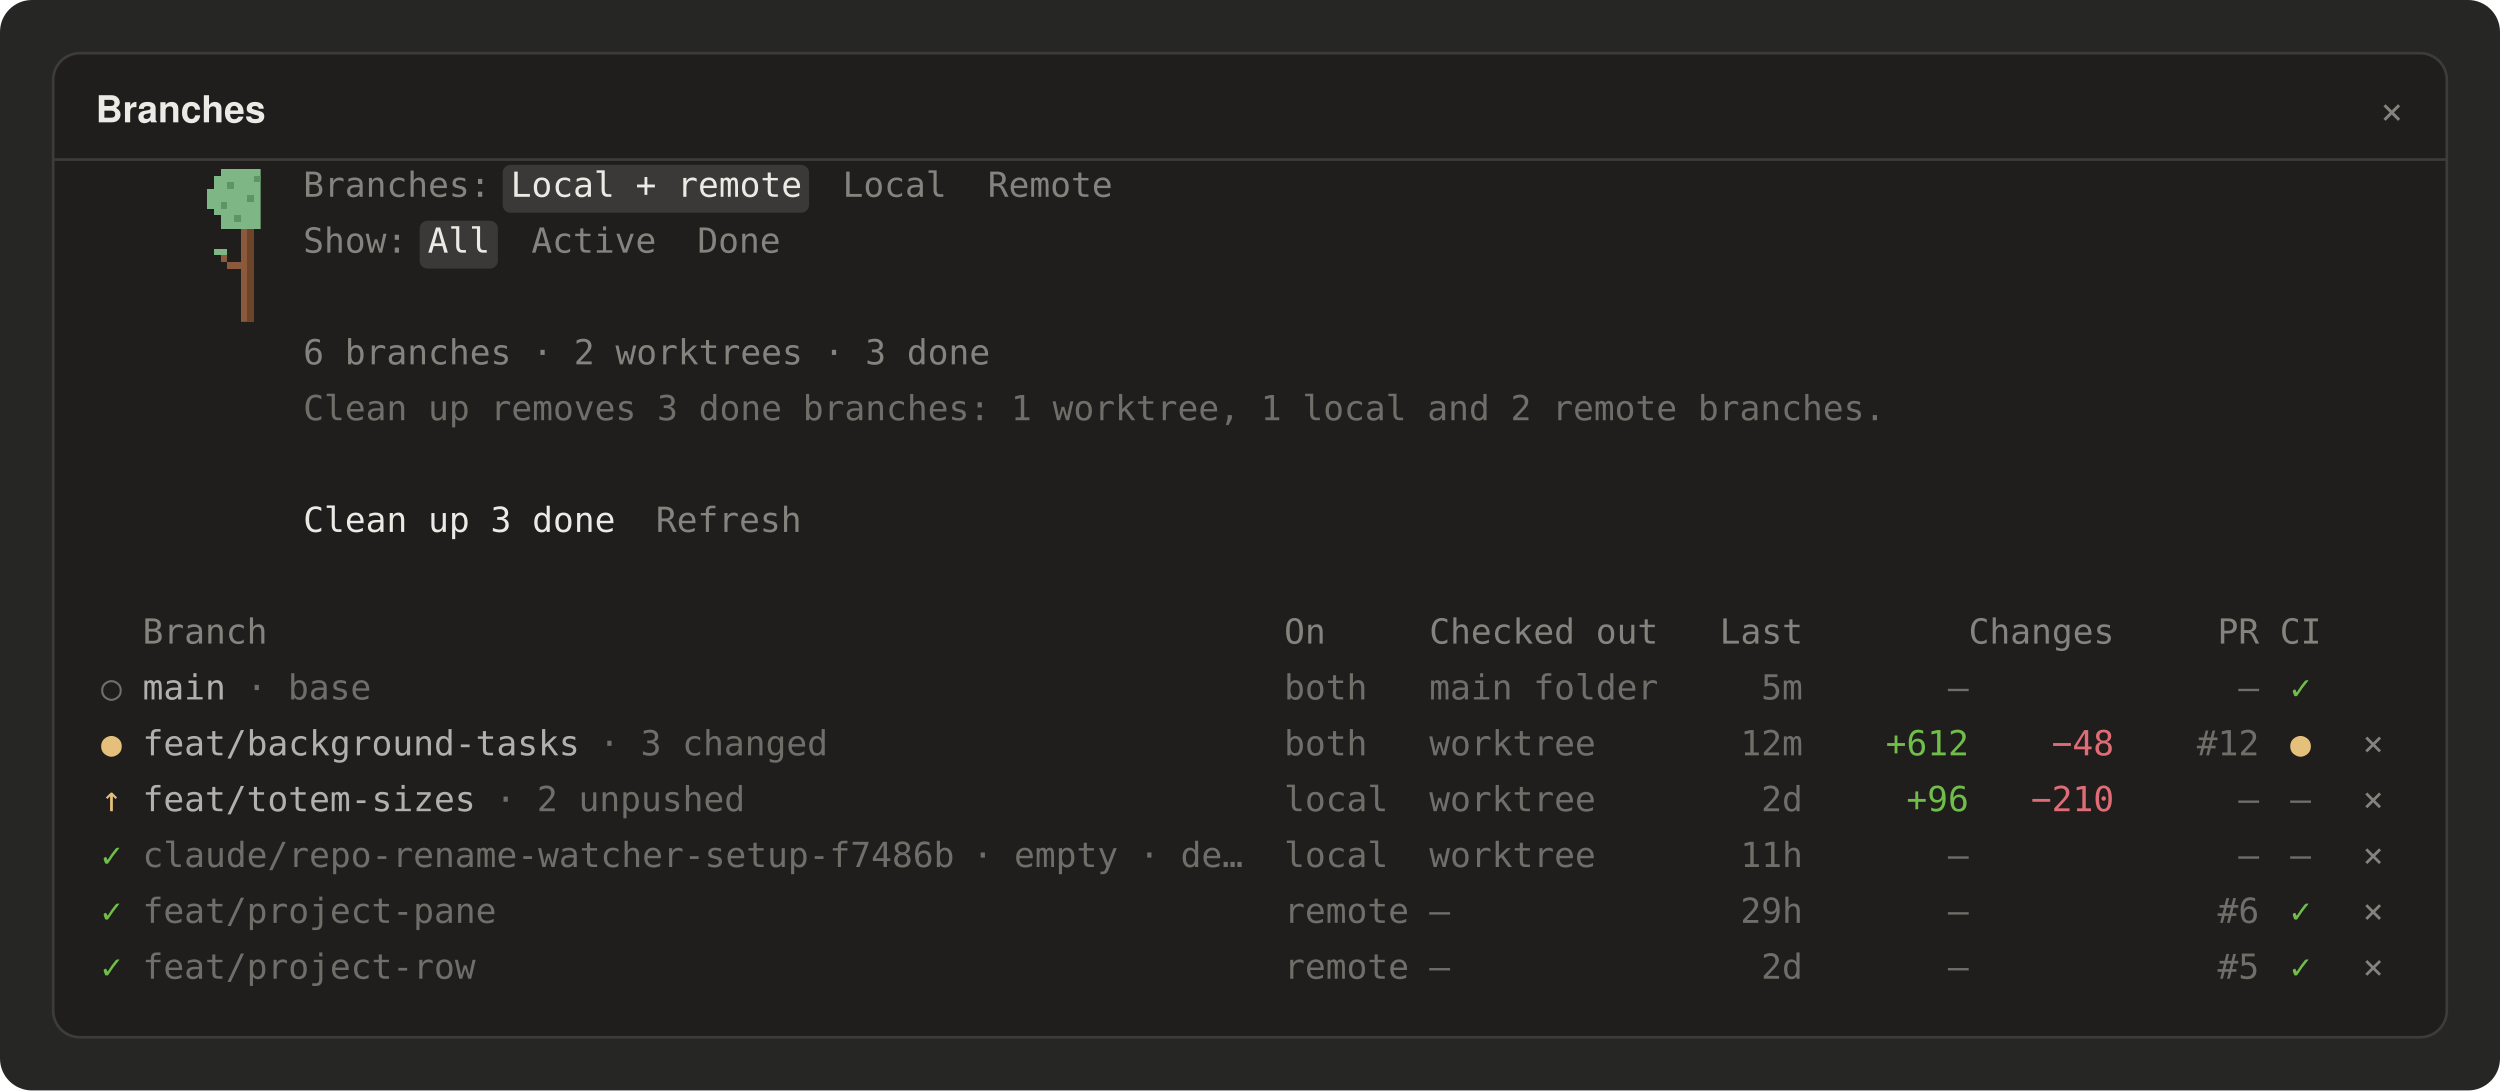
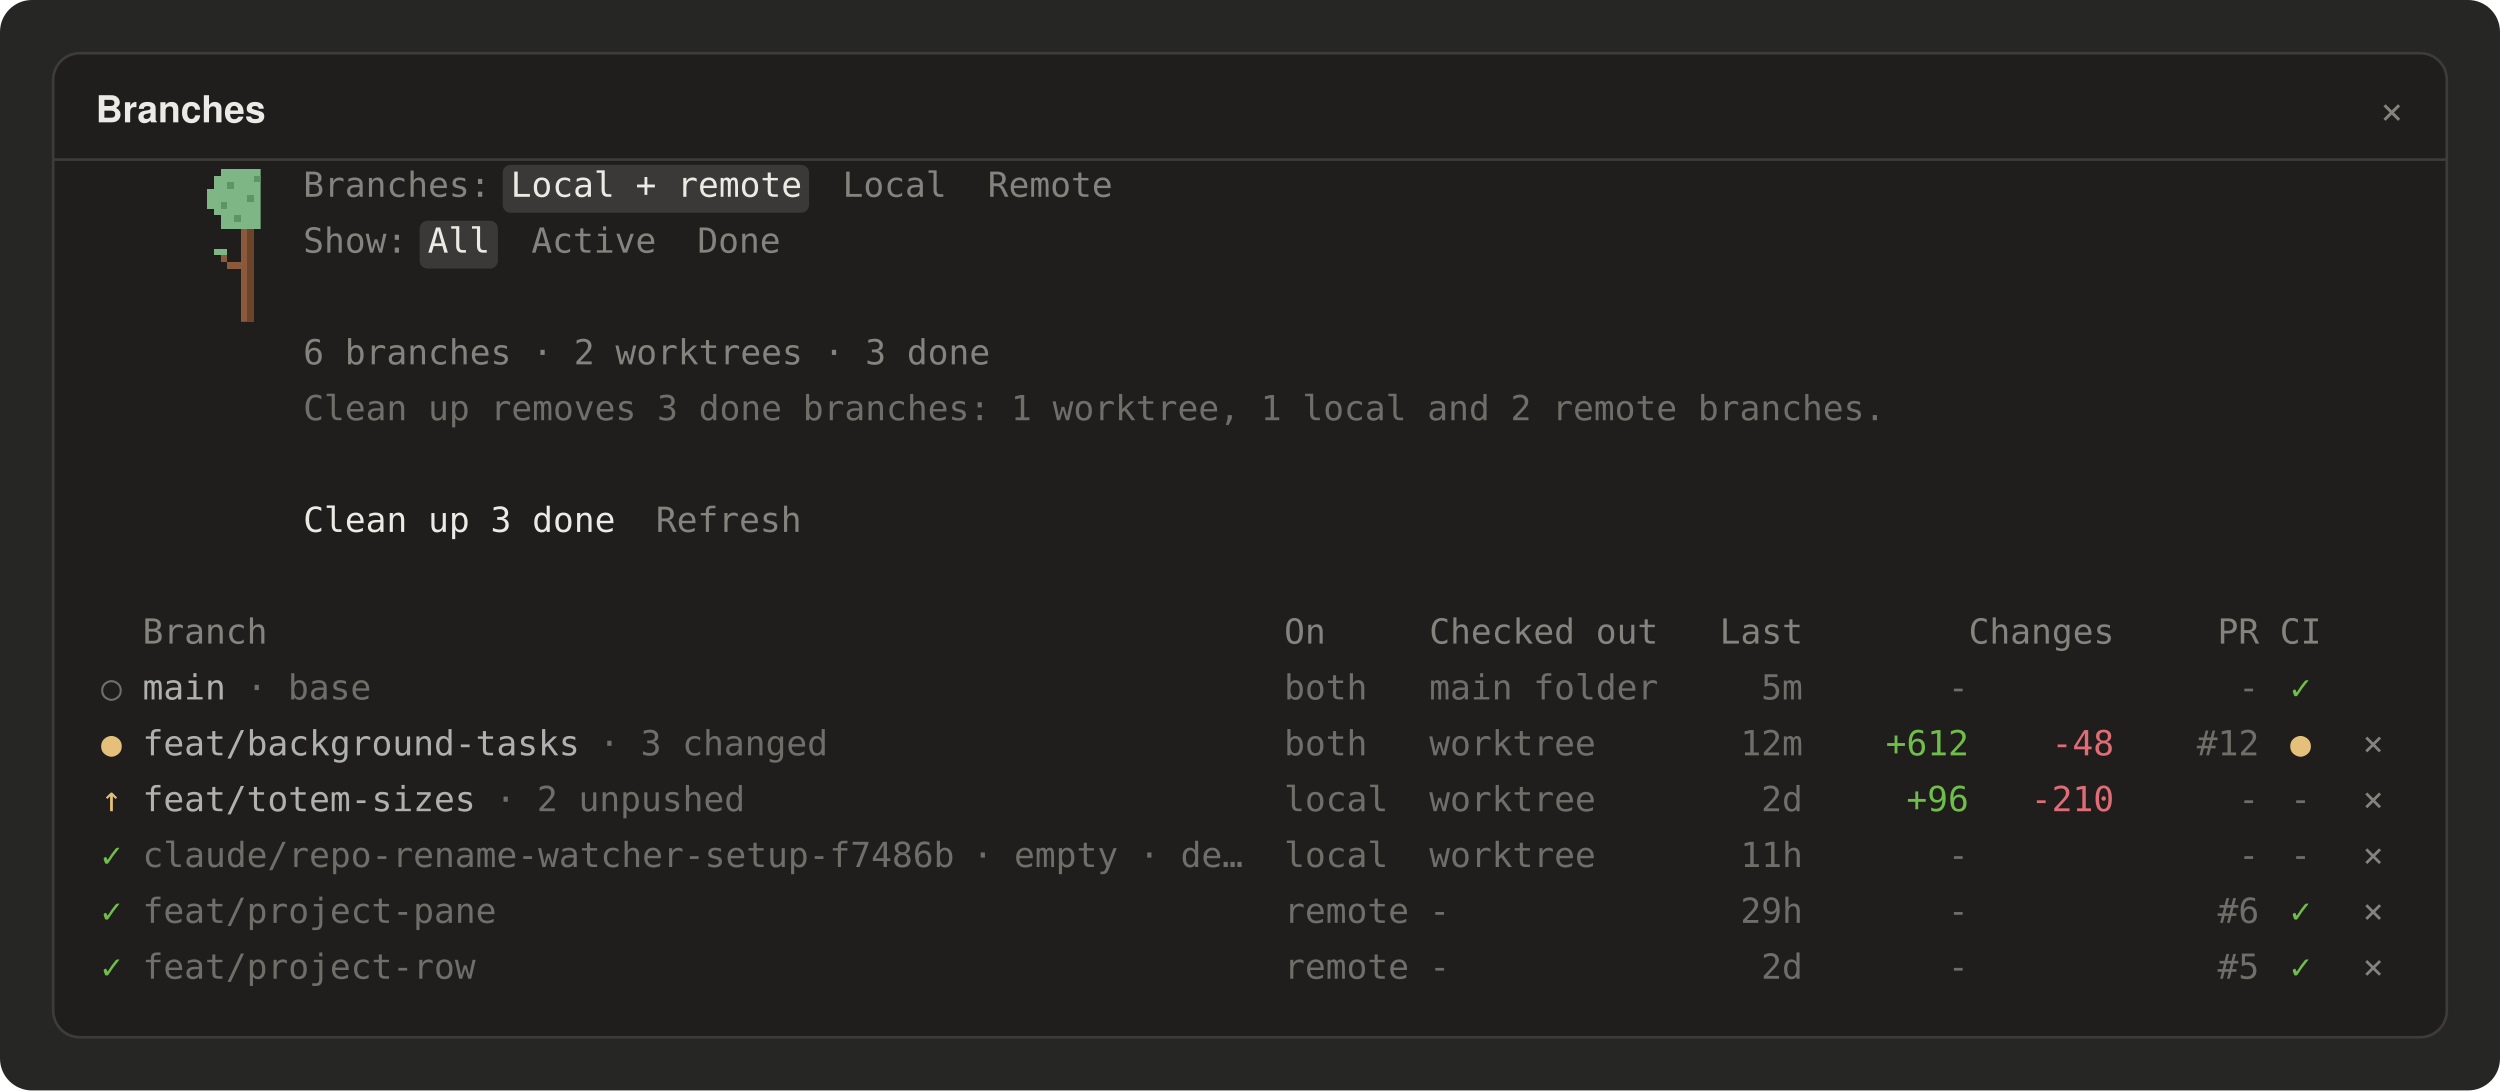
<svg xmlns="http://www.w3.org/2000/svg" width="940" height="410" viewBox="0 0 940 410" role="img" aria-label="The Branches pane">
  <rect width="940" height="410" rx="12" fill="#262624" />
  <g font-family="ui-monospace, SFMono-Regular, Menlo, Consolas, 'DejaVu Sans Mono', 'Liberation Mono', monospace" font-size="13" xml:space="preserve">
    <rect x="20" y="20" width="900" height="370" rx="10" fill="#1f1e1d" stroke="#3d3c38" />
    <text x="36" y="46" fill="#ECEAE4" font-family="-apple-system, BlinkMacSystemFont, 'Segoe UI', Helvetica, Arial, sans-serif" font-size="14" font-weight="600">Branches</text>
    <text x="904" y="46" fill="#85837d" font-family="-apple-system, BlinkMacSystemFont, 'Segoe UI', Helvetica, Arial, sans-serif" font-size="16" text-anchor="end">×</text>
    <line x1="20" x2="920" y1="60" y2="60" stroke="#3d3c38" />
    <text x="114.0" y="74" fill="#85837d" textLength="70.2" lengthAdjust="spacingAndGlyphs">Branches:</text>
    <rect x="189.0" y="62" width="115.2" height="18" rx="3" fill="#3a3937" />
    <text x="192.0" y="74" fill="#ECEAE4" textLength="109.2" lengthAdjust="spacingAndGlyphs">Local + remote</text>
    <text x="316.8" y="74" fill="#85837d" textLength="39.0" lengthAdjust="spacingAndGlyphs">Local</text>
    <text x="371.4" y="74" fill="#85837d" textLength="46.8" lengthAdjust="spacingAndGlyphs">Remote</text>
    <text x="114.0" y="95" fill="#85837d" textLength="39.0" lengthAdjust="spacingAndGlyphs">Show:</text>
    <rect x="157.8" y="83" width="29.4" height="18" rx="3" fill="#3a3937" />
    <text x="160.8" y="95" fill="#ECEAE4" textLength="23.4" lengthAdjust="spacingAndGlyphs">All</text>
    <text x="199.8" y="95" fill="#85837d" textLength="46.8" lengthAdjust="spacingAndGlyphs">Active</text>
    <text x="262.2" y="95" fill="#85837d" textLength="31.2" lengthAdjust="spacingAndGlyphs">Done</text>
    <text x="114.0" y="137" fill="#85837d" textLength="257.4" lengthAdjust="spacingAndGlyphs">6 branches · 2 worktrees · 3 done</text>
    <text x="114.0" y="158" fill="#6f6e69" textLength="592.8" lengthAdjust="spacingAndGlyphs">Clean up removes 3 done branches: 1 worktree, 1 local and 2 remote branches.</text>
    <text x="114.0" y="200" fill="#ECEAE4" textLength="117.0" lengthAdjust="spacingAndGlyphs">Clean up 3 done</text>
    <text x="246.6" y="200" fill="#85837d" textLength="54.6" lengthAdjust="spacingAndGlyphs">Refresh</text>
    <text x="53.6" y="242" fill="#85837d" textLength="46.8" lengthAdjust="spacingAndGlyphs">Branch</text>
    <text x="475.0" y="242" fill="#85837d" textLength="23.4" lengthAdjust="spacingAndGlyphs"> On</text>
    <text x="537.4" y="242" fill="#85837d" textLength="85.8" lengthAdjust="spacingAndGlyphs">Checked out</text>
    <text x="646.6" y="242" fill="#85837d" textLength="31.2" lengthAdjust="spacingAndGlyphs">Last</text>
    <text x="740.2" y="242" fill="#85837d" textLength="54.6" lengthAdjust="spacingAndGlyphs">Changes</text>
    <text x="833.8" y="242" fill="#85837d" textLength="15.6" lengthAdjust="spacingAndGlyphs">PR</text>
    <text x="857.2" y="242" fill="#85837d" textLength="15.6" lengthAdjust="spacingAndGlyphs">CI</text>
    <text x="38.0" y="263" fill="#6f6e69" textLength="7.8" lengthAdjust="spacingAndGlyphs">○</text>
    <text x="53.6" y="263" fill="#b0b0b0" textLength="31.2" lengthAdjust="spacingAndGlyphs">main</text>
    <text x="84.8" y="263" fill="#6f6e69" textLength="54.6" lengthAdjust="spacingAndGlyphs"> · base</text>
    <text x="475.0" y="263" fill="#6f6e69" textLength="39.0" lengthAdjust="spacingAndGlyphs"> both</text>
    <text x="537.4" y="263" fill="#6f6e69" textLength="85.8" lengthAdjust="spacingAndGlyphs">main folder</text>
    <text x="662.2" y="263" fill="#6f6e69" textLength="15.6" lengthAdjust="spacingAndGlyphs">5m</text>
-     <text x="732.4" y="263" fill="#6f6e69" textLength="7.8" lengthAdjust="spacingAndGlyphs">–</text>
-     <text x="841.6" y="263" fill="#6f6e69" textLength="7.8" lengthAdjust="spacingAndGlyphs">–</text>
+     <text x="732.4" y="263" fill="#6f6e69" textLength="7.8" lengthAdjust="spacingAndGlyphs">-</text>
+     <text x="841.6" y="263" fill="#6f6e69" textLength="7.8" lengthAdjust="spacingAndGlyphs">-</text>
    <text x="861.1" y="263" fill="#6fbe49" textLength="7.8" lengthAdjust="spacingAndGlyphs">✓</text>
    <text x="38.0" y="284" fill="#e5c07b" textLength="7.8" lengthAdjust="spacingAndGlyphs">●</text>
    <text x="53.6" y="284" fill="#b0b0b0" textLength="163.8" lengthAdjust="spacingAndGlyphs">feat/background-tasks</text>
    <text x="217.4" y="284" fill="#6f6e69" textLength="93.6" lengthAdjust="spacingAndGlyphs"> · 3 changed</text>
    <text x="475.0" y="284" fill="#6f6e69" textLength="39.0" lengthAdjust="spacingAndGlyphs"> both</text>
    <text x="537.4" y="284" fill="#6f6e69" textLength="62.4" lengthAdjust="spacingAndGlyphs">worktree</text>
    <text x="654.4" y="284" fill="#6f6e69" textLength="23.4" lengthAdjust="spacingAndGlyphs">12m</text>
    <text x="709.0" y="284" fill="#6fbe49" textLength="31.2" lengthAdjust="spacingAndGlyphs">+612</text>
-     <text x="771.4" y="284" fill="#e06c75" textLength="23.4" lengthAdjust="spacingAndGlyphs">−48</text>
+     <text x="771.4" y="284" fill="#e06c75" textLength="23.4" lengthAdjust="spacingAndGlyphs">-48</text>
    <text x="826.0" y="284" fill="#6f6e69" textLength="23.4" lengthAdjust="spacingAndGlyphs">#12</text>
    <text x="861.1" y="284" fill="#e5c07b" textLength="7.8" lengthAdjust="spacingAndGlyphs">●</text>
    <text x="888.4" y="284" fill="#85837d" textLength="7.8" lengthAdjust="spacingAndGlyphs">×</text>
    <text x="38.0" y="305" fill="#e5c07b" textLength="7.8" lengthAdjust="spacingAndGlyphs">↑</text>
    <text x="53.6" y="305" fill="#b0b0b0" textLength="124.8" lengthAdjust="spacingAndGlyphs">feat/totem-sizes</text>
    <text x="178.4" y="305" fill="#6f6e69" textLength="101.4" lengthAdjust="spacingAndGlyphs"> · 2 unpushed</text>
    <text x="475.0" y="305" fill="#6f6e69" textLength="46.8" lengthAdjust="spacingAndGlyphs"> local</text>
    <text x="537.4" y="305" fill="#6f6e69" textLength="62.4" lengthAdjust="spacingAndGlyphs">worktree</text>
    <text x="662.2" y="305" fill="#6f6e69" textLength="15.6" lengthAdjust="spacingAndGlyphs">2d</text>
    <text x="716.8" y="305" fill="#6fbe49" textLength="23.4" lengthAdjust="spacingAndGlyphs">+96</text>
-     <text x="763.6" y="305" fill="#e06c75" textLength="31.2" lengthAdjust="spacingAndGlyphs">−210</text>
-     <text x="841.6" y="305" fill="#6f6e69" textLength="7.8" lengthAdjust="spacingAndGlyphs">–</text>
-     <text x="861.1" y="305" fill="#6f6e69" textLength="7.8" lengthAdjust="spacingAndGlyphs">–</text>
+     <text x="763.6" y="305" fill="#e06c75" textLength="31.2" lengthAdjust="spacingAndGlyphs">-210</text>
+     <text x="841.6" y="305" fill="#6f6e69" textLength="7.8" lengthAdjust="spacingAndGlyphs">-</text>
+     <text x="861.1" y="305" fill="#6f6e69" textLength="7.8" lengthAdjust="spacingAndGlyphs">-</text>
    <text x="888.4" y="305" fill="#85837d" textLength="7.8" lengthAdjust="spacingAndGlyphs">×</text>
    <text x="38.0" y="326" fill="#6fbe49" textLength="7.8" lengthAdjust="spacingAndGlyphs">✓</text>
    <text x="53.6" y="326" fill="#6f6e69" textLength="304.2" lengthAdjust="spacingAndGlyphs">claude/repo-rename-watcher-setup-f7486b</text>
    <text x="357.8" y="326" fill="#6f6e69" textLength="109.2" lengthAdjust="spacingAndGlyphs"> · empty · de…</text>
    <text x="475.0" y="326" fill="#6f6e69" textLength="46.8" lengthAdjust="spacingAndGlyphs"> local</text>
    <text x="537.4" y="326" fill="#6f6e69" textLength="62.4" lengthAdjust="spacingAndGlyphs">worktree</text>
    <text x="654.4" y="326" fill="#6f6e69" textLength="23.4" lengthAdjust="spacingAndGlyphs">11h</text>
-     <text x="732.4" y="326" fill="#6f6e69" textLength="7.8" lengthAdjust="spacingAndGlyphs">–</text>
-     <text x="841.6" y="326" fill="#6f6e69" textLength="7.8" lengthAdjust="spacingAndGlyphs">–</text>
-     <text x="861.1" y="326" fill="#6f6e69" textLength="7.8" lengthAdjust="spacingAndGlyphs">–</text>
+     <text x="732.4" y="326" fill="#6f6e69" textLength="7.8" lengthAdjust="spacingAndGlyphs">-</text>
+     <text x="841.6" y="326" fill="#6f6e69" textLength="7.8" lengthAdjust="spacingAndGlyphs">-</text>
+     <text x="861.1" y="326" fill="#6f6e69" textLength="7.8" lengthAdjust="spacingAndGlyphs">-</text>
    <text x="888.4" y="326" fill="#85837d" textLength="7.8" lengthAdjust="spacingAndGlyphs">×</text>
    <text x="38.0" y="347" fill="#6fbe49" textLength="7.8" lengthAdjust="spacingAndGlyphs">✓</text>
    <text x="53.6" y="347" fill="#6f6e69" textLength="132.6" lengthAdjust="spacingAndGlyphs">feat/project-pane</text>
    <text x="475.0" y="347" fill="#6f6e69" textLength="54.6" lengthAdjust="spacingAndGlyphs"> remote</text>
-     <text x="537.4" y="347" fill="#6f6e69" textLength="7.8" lengthAdjust="spacingAndGlyphs">–</text>
+     <text x="537.4" y="347" fill="#6f6e69" textLength="7.8" lengthAdjust="spacingAndGlyphs">-</text>
    <text x="654.4" y="347" fill="#6f6e69" textLength="23.4" lengthAdjust="spacingAndGlyphs">29h</text>
-     <text x="732.4" y="347" fill="#6f6e69" textLength="7.8" lengthAdjust="spacingAndGlyphs">–</text>
+     <text x="732.4" y="347" fill="#6f6e69" textLength="7.8" lengthAdjust="spacingAndGlyphs">-</text>
    <text x="833.8" y="347" fill="#6f6e69" textLength="15.6" lengthAdjust="spacingAndGlyphs">#6</text>
    <text x="861.1" y="347" fill="#6fbe49" textLength="7.8" lengthAdjust="spacingAndGlyphs">✓</text>
    <text x="888.4" y="347" fill="#85837d" textLength="7.8" lengthAdjust="spacingAndGlyphs">×</text>
    <text x="38.0" y="368" fill="#6fbe49" textLength="7.8" lengthAdjust="spacingAndGlyphs">✓</text>
    <text x="53.6" y="368" fill="#6f6e69" textLength="124.8" lengthAdjust="spacingAndGlyphs">feat/project-row</text>
    <text x="475.0" y="368" fill="#6f6e69" textLength="54.6" lengthAdjust="spacingAndGlyphs"> remote</text>
-     <text x="537.4" y="368" fill="#6f6e69" textLength="7.8" lengthAdjust="spacingAndGlyphs">–</text>
+     <text x="537.4" y="368" fill="#6f6e69" textLength="7.8" lengthAdjust="spacingAndGlyphs">-</text>
    <text x="662.2" y="368" fill="#6f6e69" textLength="15.6" lengthAdjust="spacingAndGlyphs">2d</text>
-     <text x="732.4" y="368" fill="#6f6e69" textLength="7.8" lengthAdjust="spacingAndGlyphs">–</text>
+     <text x="732.4" y="368" fill="#6f6e69" textLength="7.8" lengthAdjust="spacingAndGlyphs">-</text>
    <text x="833.8" y="368" fill="#6f6e69" textLength="15.6" lengthAdjust="spacingAndGlyphs">#5</text>
    <text x="861.1" y="368" fill="#6fbe49" textLength="7.8" lengthAdjust="spacingAndGlyphs">✓</text>
    <text x="888.4" y="368" fill="#85837d" textLength="7.8" lengthAdjust="spacingAndGlyphs">×</text>
    <svg x="38" y="56" viewBox="3 0 24 26" width="60" height="65" shape-rendering="crispEdges">
      <g visibility="hidden">
        <animate attributeName="visibility" values="visible;hidden" keyTimes="0;0.959" calcMode="discrete" dur="3400ms" repeatCount="indefinite" />
        <g transform="translate(0 14)">
          <g transform="translate(-2 0)">
            <rect x="7" y="5" width="10" height="5" fill="#D77757" />
            <rect x="8" y="10" width="1" height="2" fill="#D77757" />
            <rect x="10" y="10" width="1" height="2" fill="#D77757" />
            <rect x="13" y="10" width="1" height="2" fill="#D77757" />
            <rect x="15" y="10" width="1" height="2" fill="#D77757" />
            <rect x="5" y="7" width="2" height="1" fill="#D77757" />
            <rect x="17" y="7" width="1" height="1" fill="#D77757" />
            <rect x="18" y="6" width="1" height="1" fill="#D77757" />
            <rect x="10" y="6" width="1" height="2" fill="#141413" />
            <rect x="15" y="6" width="1" height="2" fill="#141413" />
          </g>
        </g>
      </g>
      <g visibility="hidden">
        <animate attributeName="visibility" values="hidden;visible" keyTimes="0;0.959" calcMode="discrete" dur="3400ms" repeatCount="indefinite" />
        <g transform="translate(0 14)">
          <g transform="translate(-2 0)">
            <rect x="7" y="5" width="10" height="5" fill="#D77757" />
            <rect x="8" y="10" width="1" height="2" fill="#D77757" />
            <rect x="10" y="10" width="1" height="2" fill="#D77757" />
            <rect x="13" y="10" width="1" height="2" fill="#D77757" />
            <rect x="15" y="10" width="1" height="2" fill="#D77757" />
            <rect x="5" y="7" width="2" height="1" fill="#D77757" />
            <rect x="17" y="7" width="1" height="1" fill="#D77757" />
            <rect x="18" y="6" width="1" height="1" fill="#D77757" />
            <rect x="10" y="7" width="1" height="1" fill="#141413" />
            <rect x="15" y="7" width="1" height="1" fill="#141413" />
          </g>
        </g>
      </g>
      <rect x="24" y="11" width="2" height="15" fill="#8B5A3C" />
      <rect x="25" y="11" width="1" height="15" fill="#6B4429" />
      <rect x="20" y="4" width="8" height="6" fill="#7FB685" />
      <rect x="21" y="3" width="6" height="1" fill="#7FB685" />
      <rect x="19" y="6" width="1" height="3" fill="#7FB685" />
      <rect x="21" y="10" width="6" height="2" fill="#7FB685" />
      <rect x="22" y="5" width="1" height="1" fill="#5E9466" />
      <rect x="25" y="7" width="1" height="1" fill="#5E9466" />
      <rect x="21" y="8" width="1" height="1" fill="#5E9466" />
      <rect x="26" y="4" width="1" height="1" fill="#5E9466" />
      <rect x="23" y="10" width="1" height="1" fill="#5E9466" />
      <rect x="23" y="17" width="1" height="1" fill="#8B5A3C" />
      <rect x="22" y="17" width="1" height="1" fill="#8B5A3C" />
      <rect x="21" y="16" width="1" height="1" fill="#8B5A3C" />
      <rect x="20" y="15" width="2" height="1" fill="#7FB685" />
      <g visibility="hidden">
        <animate attributeName="visibility" values="visible;hidden" keyTimes="0;0.303" calcMode="discrete" dur="1650ms" repeatCount="indefinite" />
        <rect x="17" y="20" width="1" height="1" fill="#E0524C" />
        <rect x="17" y="21" width="1" height="1" fill="#E0524C" />
        <rect x="18" y="21" width="1" height="1" fill="#E0524C" />
        <rect x="18" y="19" width="1" height="1" fill="#9A9893" />
        <rect x="19" y="18" width="1" height="1" fill="#9A9893" />
        <rect x="20" y="17" width="1" height="1" fill="#9A9893" />
        <rect x="21" y="16" width="1" height="1" fill="#9A9893" />
        <rect x="19" y="20" width="1" height="1" fill="#9A9893" />
        <rect x="20" y="20" width="1" height="1" fill="#9A9893" />
        <rect x="21" y="19" width="1" height="1" fill="#9A9893" />
        <rect x="22" y="18" width="1" height="1" fill="#9A9893" />
      </g>
      <g visibility="hidden">
        <animate attributeName="visibility" values="hidden;visible;hidden" keyTimes="0;0.303;0.455" calcMode="discrete" dur="1650ms" repeatCount="indefinite" />
        <rect x="17" y="20" width="1" height="1" fill="#E0524C" />
        <rect x="17" y="21" width="1" height="1" fill="#E0524C" />
        <rect x="18" y="21" width="1" height="1" fill="#E0524C" />
        <rect x="18" y="20" width="1" height="1" fill="#9A9893" />
        <rect x="19" y="19" width="1" height="1" fill="#9A9893" />
        <rect x="20" y="18" width="1" height="1" fill="#9A9893" />
        <rect x="21" y="17" width="1" height="1" fill="#9A9893" />
        <rect x="22" y="16" width="1" height="1" fill="#9A9893" />
      </g>
      <g visibility="hidden">
        <animate attributeName="visibility" values="hidden;visible" keyTimes="0;0.455" calcMode="discrete" dur="1650ms" repeatCount="indefinite" />
        <rect x="17" y="20" width="1" height="1" fill="#E0524C" />
        <rect x="17" y="21" width="1" height="1" fill="#E0524C" />
        <rect x="18" y="21" width="1" height="1" fill="#E0524C" />
        <rect x="18" y="19" width="1" height="1" fill="#9A9893" />
        <rect x="19" y="18" width="1" height="1" fill="#9A9893" />
        <rect x="20" y="17" width="1" height="1" fill="#9A9893" />
        <rect x="21" y="16" width="1" height="1" fill="#9A9893" />
        <rect x="19" y="20" width="1" height="1" fill="#9A9893" />
        <rect x="20" y="20" width="1" height="1" fill="#9A9893" />
        <rect x="21" y="19" width="1" height="1" fill="#9A9893" />
        <rect x="22" y="18" width="1" height="1" fill="#9A9893" />
      </g>
      <rect x="20" y="15" width="1" height="1" fill="#7FB685" opacity="0">
        <animate attributeName="y" values="15;15;17;19;21;23;24" calcMode="discrete" dur="1650ms" repeatCount="indefinite" />
        <animate attributeName="x" values="20;20;21;20;21;20;21" calcMode="discrete" dur="1650ms" repeatCount="indefinite" />
        <animate attributeName="opacity" values="0;1;1;1;1;1;0.5" calcMode="discrete" dur="1650ms" repeatCount="indefinite" />
      </rect>
    </svg>
  </g>
</svg>
